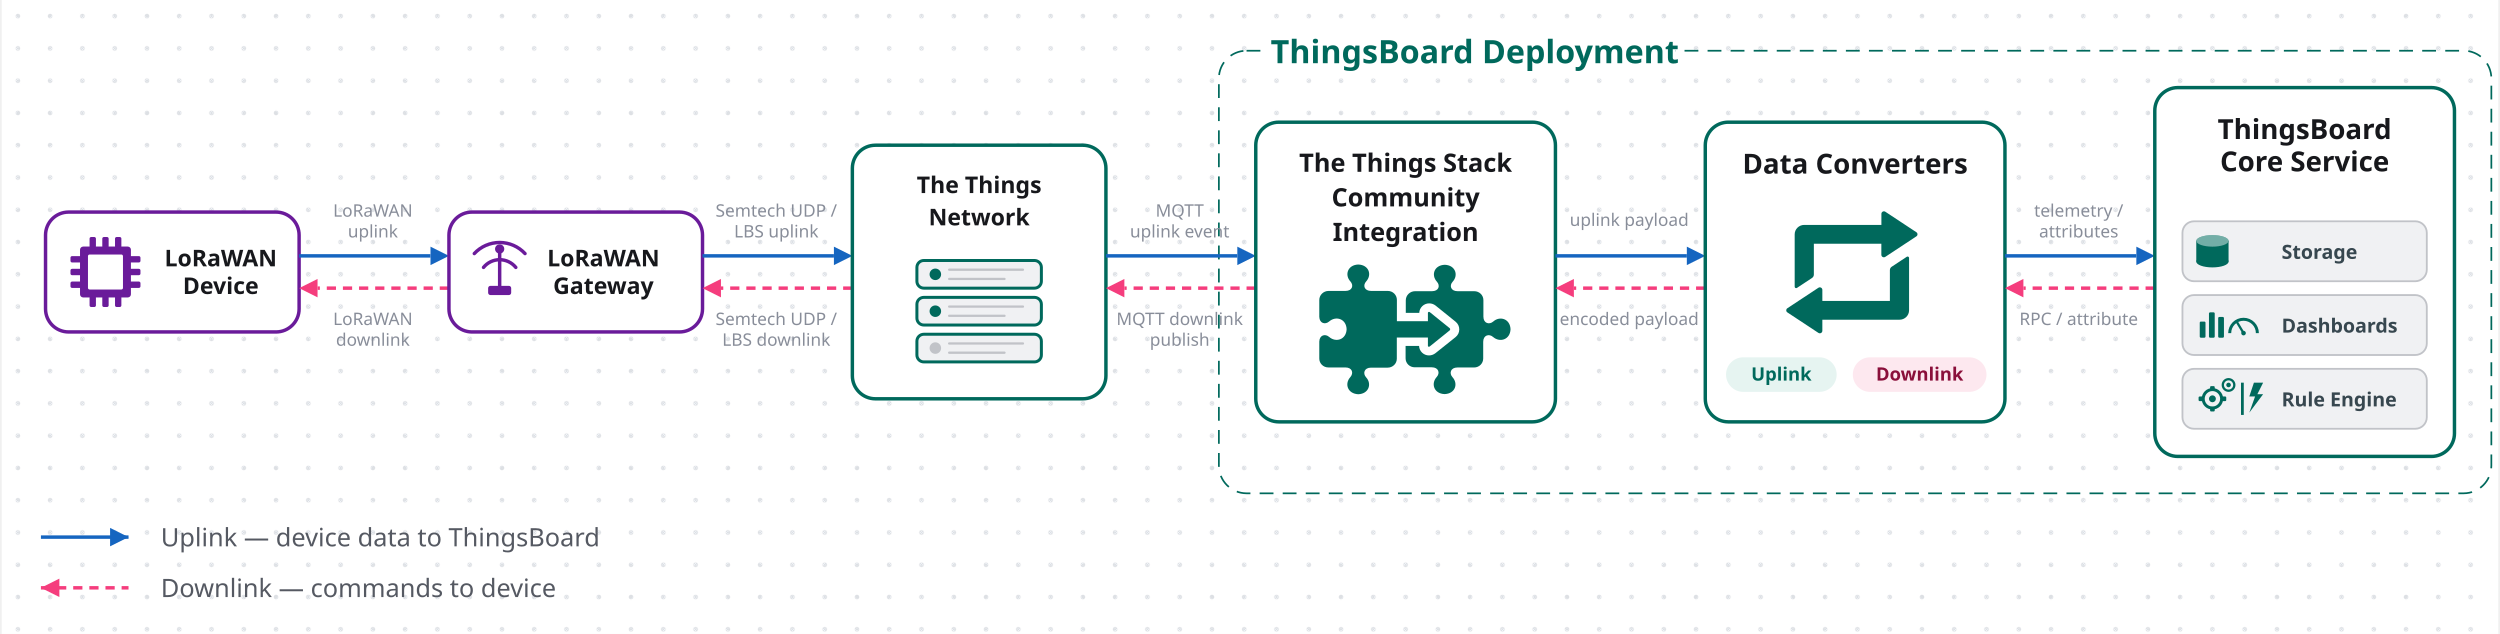
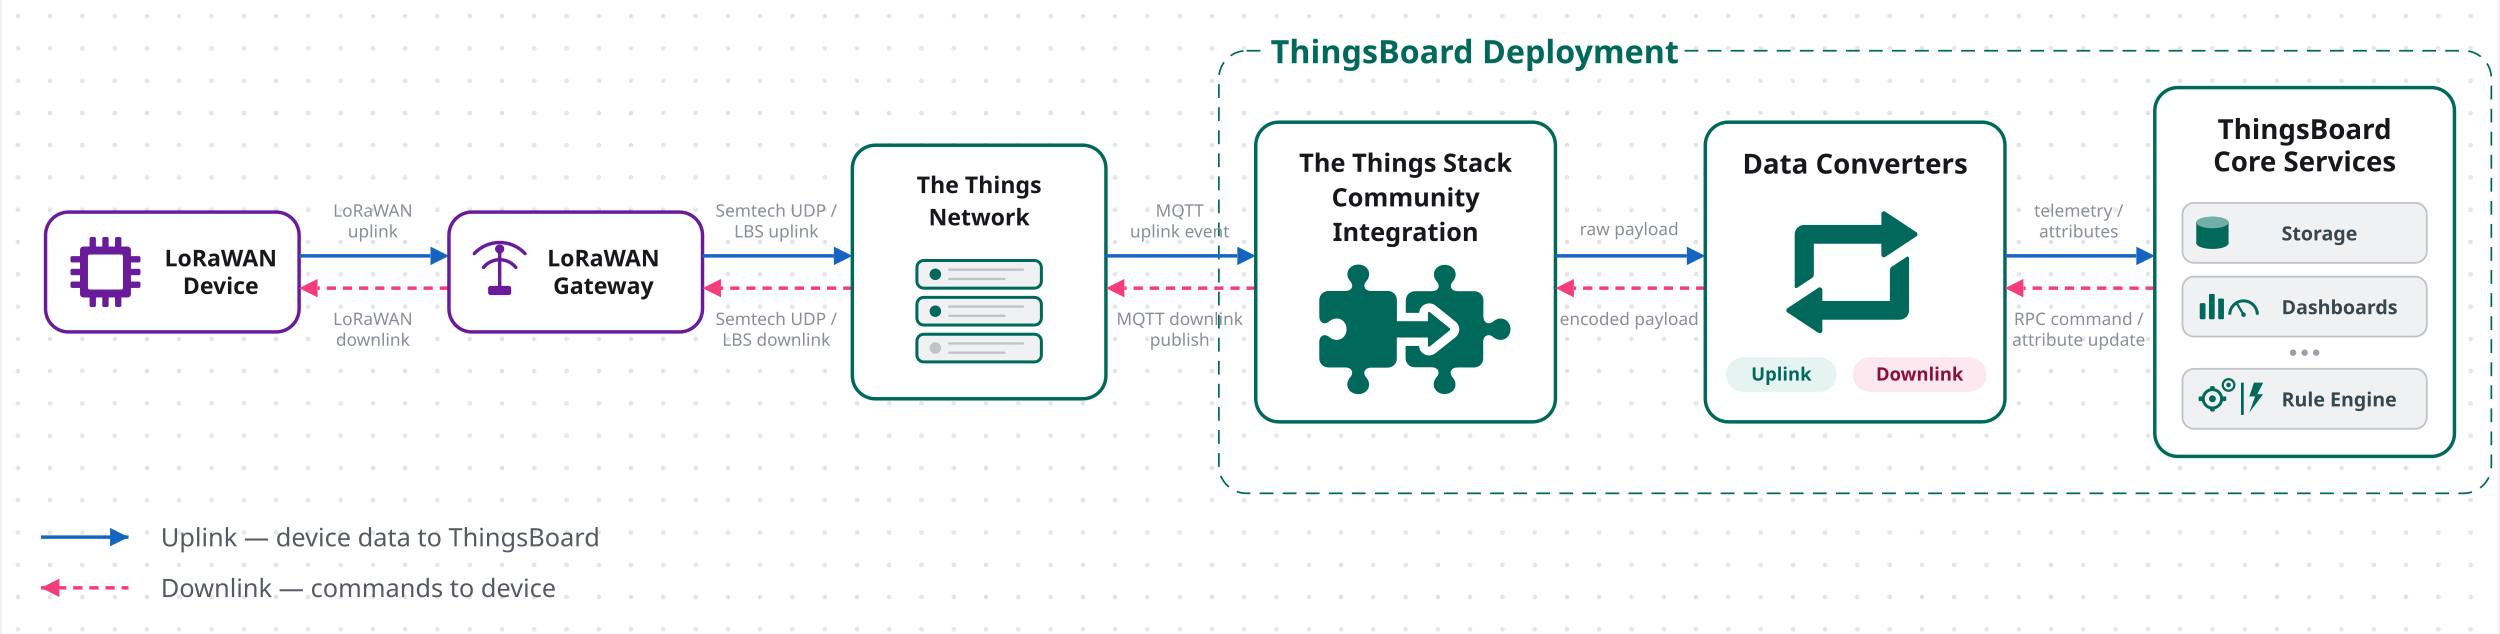
<svg xmlns="http://www.w3.org/2000/svg" width="1400" height="355" fill="none" viewBox="0 0 1083 275">
  <defs>
    <pattern id="dots" x="0" y="0" width="14" height="14" patternUnits="userSpaceOnUse">
      <circle cx="7" cy="7" r="1" fill="#dde0e4" />
    </pattern>
    <clipPath id="clip0">
      <path fill="#fff" d="M0 0h1083v275H0z" />
    </clipPath>
  </defs>
  <g clip-path="url(#clip0)">
    <path fill="#fff" d="M0 0h1083v275H0z" />
    <rect width="1083" height="275" fill="url(#dots)" />
    <g transform="translate(13,33)">
      <rect x="515" y="-11" width="552" height="192" rx="12" fill="none" stroke="#00695c" stroke-width="0.75" stroke-dasharray="6,4" />
      <rect x="535" y="-18" width="178" height="14" fill="#fff" />
      <text x="626" y="-11" text-anchor="middle" font-family="system-ui,sans-serif" font-size="14" fill="#00695c" font-weight="600" dominant-baseline="central" textLength="174" lengthAdjust="spacing">ThingsBoard Deployment</text>
      <rect x="6" y="59" width="110" height="52" rx="10" fill="#fff" stroke="#6a1b9a" stroke-width="1.5" />
      <g transform="translate(11.3,64.3) scale(0.69)" fill="#6a1b9a">
        <rect x="14" y="14" width="32" height="32" rx="2" fill="#6a1b9a" />
        <rect x="19" y="19" width="22" height="22" rx="1" fill="#fff" />
        <rect x="20" y="8" width="4" height="7" rx="1" />
        <rect x="28" y="8" width="4" height="7" rx="1" />
        <rect x="36" y="8" width="4" height="7" rx="1" />
        <rect x="20" y="45" width="4" height="7" rx="1" />
        <rect x="28" y="45" width="4" height="7" rx="1" />
        <rect x="36" y="45" width="4" height="7" rx="1" />
        <rect x="8" y="20" width="7" height="4" rx="1" />
        <rect x="8" y="28" width="7" height="4" rx="1" />
        <rect x="8" y="36" width="7" height="4" rx="1" />
        <rect x="45" y="20" width="7" height="4" rx="1" />
        <rect x="45" y="28" width="7" height="4" rx="1" />
        <rect x="45" y="36" width="7" height="4" rx="1" />
      </g>
      <text x="82" y="79" text-anchor="middle" font-family="system-ui,sans-serif" font-size="10" fill="#17181c" font-weight="600" dominant-baseline="middle">LoRaWAN</text>
      <text x="82" y="91" text-anchor="middle" font-family="system-ui,sans-serif" font-size="10" fill="#17181c" font-weight="600" dominant-baseline="middle">Device</text>
      <line x1="116" y1="78" x2="173" y2="78" stroke="#1565c0" stroke-width="1.5" />
      <polygon points="173,74 181,78 173,82" fill="#1565c0" />
      <text x="148" y="61" text-anchor="middle" font-family="system-ui,sans-serif" font-size="7.5" fill="#888d99">LoRaWAN</text>
      <text x="148" y="70" text-anchor="middle" font-family="system-ui,sans-serif" font-size="7.5" fill="#888d99">uplink</text>
      <line x1="181" y1="92" x2="124" y2="92" stroke="#f53d7d" stroke-width="1.5" stroke-dasharray="4,3" />
      <polygon points="124,88 116,92 124,96" fill="#f53d7d" />
      <text x="148" y="108" text-anchor="middle" font-family="system-ui,sans-serif" font-size="7.5" fill="#888d99">LoRaWAN</text>
      <text x="148" y="117" text-anchor="middle" font-family="system-ui,sans-serif" font-size="7.5" fill="#888d99">downlink</text>
      <rect x="181" y="59" width="110" height="52" rx="10" fill="#fff" stroke="#6a1b9a" stroke-width="1.5" />
      <g transform="translate(190,53)" fill="none" stroke="#6a1b9a" stroke-width="1.5" stroke-linecap="round">
        <line x1="13" y1="38" x2="13" y2="22" />
        <path d="M 6,30 a9,9 0 0,1 14,0" fill="none" />
        <path d="M 2,24 a15,15 0 0,1 22,0" fill="none" />
        <rect x="8" y="38" width="10" height="4" rx="1" fill="#6a1b9a" stroke="none" />
        <circle cx="13" cy="22" r="2" fill="#6a1b9a" stroke="none" />
      </g>
      <text x="248" y="79" text-anchor="middle" font-family="system-ui,sans-serif" font-size="10" fill="#17181c" font-weight="600" dominant-baseline="middle">LoRaWAN</text>
      <text x="248" y="91" text-anchor="middle" font-family="system-ui,sans-serif" font-size="10" fill="#17181c" font-weight="600" dominant-baseline="middle">Gateway</text>
      <line x1="291" y1="78" x2="348" y2="78" stroke="#1565c0" stroke-width="1.5" />
      <polygon points="348,74 356,78 348,82" fill="#1565c0" />
      <text x="323" y="61" text-anchor="middle" font-family="system-ui,sans-serif" font-size="7.5" fill="#888d99">Semtech UDP /</text>
      <text x="323" y="70" text-anchor="middle" font-family="system-ui,sans-serif" font-size="7.5" fill="#888d99">LBS uplink</text>
      <line x1="356" y1="92" x2="299" y2="92" stroke="#f53d7d" stroke-width="1.5" stroke-dasharray="4,3" />
      <polygon points="299,88 291,92 299,96" fill="#f53d7d" />
      <text x="323" y="108" text-anchor="middle" font-family="system-ui,sans-serif" font-size="7.5" fill="#888d99">Semtech UDP /</text>
      <text x="323" y="117" text-anchor="middle" font-family="system-ui,sans-serif" font-size="7.5" fill="#888d99">LBS downlink</text>
      <rect x="356" y="30" width="110" height="110" rx="10" fill="#fff" stroke="#00695c" stroke-width="1.5" />
      <text x="411" y="43" text-anchor="middle" font-family="system-ui,sans-serif" font-size="10" fill="#17181c" font-weight="600" dominant-baseline="hanging">The Things</text>
      <text x="411" y="57" text-anchor="middle" font-family="system-ui,sans-serif" font-size="10" fill="#17181c" font-weight="600" dominant-baseline="hanging">Network</text>
      <g fill="none" stroke="#00695c" stroke-width="1.3" stroke-linecap="round">
        <rect x="384" y="80" width="54" height="12" rx="3" fill="#f0f1f3" stroke="#00695c" />
        <circle cx="392" cy="86" r="2.5" fill="#00695c" stroke="none" />
        <line x1="398" y1="84" x2="430" y2="84" stroke="#c1c3c8" stroke-width="1" />
        <line x1="398" y1="88" x2="422" y2="88" stroke="#c1c3c8" stroke-width="1" />
        <rect x="384" y="96" width="54" height="12" rx="3" fill="#f0f1f3" stroke="#00695c" />
        <circle cx="392" cy="102" r="2.5" fill="#00695c" stroke="none" />
        <line x1="398" y1="100" x2="430" y2="100" stroke="#c1c3c8" stroke-width="1" />
        <line x1="398" y1="104" x2="422" y2="104" stroke="#c1c3c8" stroke-width="1" />
        <rect x="384" y="112" width="54" height="12" rx="3" fill="#f0f1f3" stroke="#00695c" />
        <circle cx="392" cy="118" r="2.5" fill="#c1c3c8" stroke="none" />
        <line x1="398" y1="116" x2="430" y2="116" stroke="#c1c3c8" stroke-width="1" />
        <line x1="398" y1="120" x2="422" y2="120" stroke="#c1c3c8" stroke-width="1" />
      </g>
      <line x1="466" y1="78" x2="523" y2="78" stroke="#1565c0" stroke-width="1.5" />
      <polygon points="523,74 531,78 523,82" fill="#1565c0" />
      <text x="498" y="61" text-anchor="middle" font-family="system-ui,sans-serif" font-size="7.5" fill="#888d99">MQTT</text>
      <text x="498" y="70" text-anchor="middle" font-family="system-ui,sans-serif" font-size="7.5" fill="#888d99">uplink event</text>
      <line x1="531" y1="92" x2="474" y2="92" stroke="#f53d7d" stroke-width="1.5" stroke-dasharray="4,3" />
      <polygon points="474,88 466,92 474,96" fill="#f53d7d" />
      <text x="498" y="108" text-anchor="middle" font-family="system-ui,sans-serif" font-size="7.5" fill="#888d99">MQTT downlink</text>
      <text x="498" y="117" text-anchor="middle" font-family="system-ui,sans-serif" font-size="7.5" fill="#888d99">publish</text>
      <rect x="531" y="20" width="130" height="130" rx="10" fill="#fff" stroke="#00695c" stroke-width="1.5" />
      <text x="596" y="33" text-anchor="middle" font-family="system-ui,sans-serif" font-size="11" fill="#17181c" font-weight="600" dominant-baseline="hanging">The Things Stack</text>
      <text x="596" y="48" text-anchor="middle" font-family="system-ui,sans-serif" font-size="11" fill="#17181c" font-weight="600" dominant-baseline="hanging">Community</text>
      <text x="596" y="63" text-anchor="middle" font-family="system-ui,sans-serif" font-size="11" fill="#17181c" font-weight="600" dominant-baseline="hanging">Integration</text>
      <g transform="matrix(-0.16987,0,0,-0.166552,641.5201,150.5578)" fill="#00695c">
        <path d="m 465.3,145.05 h -43.5 c -17.7,0 -21.8,-14.7 -12.6,-25.3 15.2,-17.2 7.1,-43 -20.2,-44.5 -27.3,1 -35.4,27.3 -20.2,44 9.1,10.1 5.1,25.3 -12.6,25.3 h -42.5 c -12.6,0 -23.3,10.1 -23.3,23.3 v 55.1 h -1 -78.4 v -21.8 c 0,-2 -2.5,-3 -4.6,-1.5 l -51.1,42 c -1.5,1.5 -1.5,4 0,5.6 l 51.1,42 c 2,1.5 4.6,0 4.6,-2 v -21.8 h 78.2 1 v 55.6 c 0,12.6 10.1,23.3 23.3,23.3 H 356 c 17.7,0 21.8,14.7 12.6,24.8 -15.2,17.2 -7.1,43 20.2,44 27.3,-1 35.4,-27.3 20.2,-44 -9.1,-10.1 -5.1,-24.8 12.6,-24.8 h 43 c 13.2,0 23.8,-10.6 23.8,-23.8 v -43.6 c -0.5,-17.2 -15.2,-21.2 -25.3,-12.1 -17.2,15.2 -43.5,7.1 -44.5,-20.2 1,-27.3 27.3,-35.4 44.5,-20.2 10.1,9.1 24.8,5.1 25.3,-12.1 v -44 c 0.1,-12.7 -10,-23.3 -23.1,-23.3 z" />
        <path d="m 244.7,145.45 h -43.5 c -17.7,0 -21.8,-15.2 -12.6,-25.3 15.2,-17.2 7.1,-43.5 -20.2,-44.5 -27.3,1 -35.4,26.8 -20.2,44 9.1,10.1 5.1,25.3 -12.6,25.3 H 93.1 c -13.2,0 -23.3,10.6 -23.3,23.3 v 43.5 c 0,17.7 -15.2,21.8 -25.3,12.6 -17.2,-15.2 -43.5,-7.1 -44.5,20.2 1,27.3 27.3,35.4 44,20.2 10.1,-9.1 25.3,-5.1 25.3,12.6 v 43 c 0,13.2 10.6,23.3 23.3,23.3 h 42.5 c 17.7,0 21.8,14.7 12.6,24.8 -15.2,16.7 -7.1,43 20.2,44 27.3,-1 35.4,-26.8 20.2,-44 -9.1,-10.1 -5.1,-24.8 12.6,-24.8 h 43 c 13.2,0 23.8,-10.6 23.8,-23.8 v -32.7 h -34.4 c -0.5,13.7 -11.7,24.8 -25.3,24.8 -6.1,0 -11.6,-2 -16.2,-5.6 l -51.1,-42 c -6.1,-5.1 -9.6,-12.1 -9.6,-20.2 0,-8.1 3.5,-15.2 9.6,-20.2 l 51.6,-42 c 4.6,-3.5 10.1,-5.6 16.2,-5.6 13.7,0 24.8,11.1 25.3,24.8 H 268 v -32.4 c 0,-13.2 -10.6,-23.3 -23.3,-23.3 z" />
      </g>
      <line x1="661" y1="78" x2="718" y2="78" stroke="#1565c0" stroke-width="1.5" />
      <polygon points="718,74 726,78 718,82" fill="#1565c0" />
-       <text x="693" y="65" text-anchor="middle" font-family="system-ui,sans-serif" font-size="7.5" fill="#888d99">uplink payload</text>
+       <text x="693" y="69" text-anchor="middle" font-family="system-ui,sans-serif" font-size="7.5" fill="#888d99">raw payload</text>
      <line x1="726" y1="92" x2="669" y2="92" stroke="#f53d7d" stroke-width="1.5" stroke-dasharray="4,3" />
      <polygon points="669,88 661,92 669,96" fill="#f53d7d" />
      <text x="693" y="108" text-anchor="middle" font-family="system-ui,sans-serif" font-size="7.5" fill="#888d99">encoded payload</text>
      <rect x="726" y="20" width="130" height="130" rx="10" fill="#fff" stroke="#00695c" stroke-width="1.5" />
      <text x="791" y="33" text-anchor="middle" font-family="system-ui,sans-serif" font-size="12" fill="#17181c" font-weight="600" dominant-baseline="hanging">Data Converters</text>
      <g transform="matrix(0.217828,0,0,0.213574,736.2844,53.1842)" fill="#00695c">
        <path d="m 373.23,68.177 -61.8,-41.6 c -3.4,-2.3 -7.9,0.1 -7.9,4.2 v 22.5 h -153.6 c -10.6,0 -19.1,8.6 -19.1,19.1 v 106.5 c 0,2.3 2.6,3.7 4.5,2.4 l 30,-20.2 c 2.3,-1.5 3.7,-4.1 3.7,-6.9 v -62.7 h 134.4 v 22.5 c 0,4.1 4.5,6.5 7.9,4.2 l 61.8,-41.6 c 3.1,-2 3.1,-6.4 0.1,-8.4 z" />
        <path d="m 354.13,117.98 -30,20.2 c -2.3,1.5 -3.7,4.1 -3.7,6.9 v 62.6 h -134.5 v -22.5 c 0,-4.1 -4.5,-6.5 -7.9,-4.2 l -61.8,41.6 c -3,2 -3,6.4 0,8.4 l 61.8,41.6 c 3.4,2.3 7.9,-0.1 7.9,-4.2 v -22.5 h 153.5 c 10.6,0.1 19.2,-8.5 19.2,-19.1 v -106.4 c 0,-2.3 -2.6,-3.7 -4.5,-2.4 z" />
      </g>
      <rect x="735" y="122" width="48" height="15" rx="7.5" fill="#e6f4f1" />
      <text x="759" y="129" text-anchor="middle" font-family="system-ui,sans-serif" font-size="8" fill="#00695c" font-weight="700" dominant-baseline="central">Uplink</text>
      <rect x="790" y="122" width="58" height="15" rx="7.5" fill="#fde8ef" />
      <text x="819" y="129" text-anchor="middle" font-family="system-ui,sans-serif" font-size="8" fill="#8a0f3a" font-weight="700" dominant-baseline="central">Downlink</text>
      <line x1="856" y1="78" x2="913" y2="78" stroke="#1565c0" stroke-width="1.5" />
      <polygon points="913,74 921,78 913,82" fill="#1565c0" />
      <text x="888" y="61" text-anchor="middle" font-family="system-ui,sans-serif" font-size="7.5" fill="#888d99">telemetry /</text>
      <text x="888" y="70" text-anchor="middle" font-family="system-ui,sans-serif" font-size="7.5" fill="#888d99">attributes</text>
      <line x1="921" y1="92" x2="864" y2="92" stroke="#f53d7d" stroke-width="1.5" stroke-dasharray="4,3" />
      <polygon points="864,88 856,92 864,96" fill="#f53d7d" />
-       <text x="888" y="108" text-anchor="middle" font-family="system-ui,sans-serif" font-size="7.5" fill="#888d99">RPC / attribute</text>
+       <text x="888" y="108" text-anchor="middle" font-family="system-ui,sans-serif" font-size="7.5" fill="#888d99">RPC command /</text>
+       <text x="888" y="117" text-anchor="middle" font-family="system-ui,sans-serif" font-size="7.5" fill="#888d99">attribute update</text>
      <rect x="921" y="5" width="130" height="160" rx="10" fill="#fff" stroke="#00695c" stroke-width="1.5" />
      <text x="986" y="18" text-anchor="middle" font-family="system-ui,sans-serif" font-size="12" fill="#17181c" font-weight="600" dominant-baseline="hanging">ThingsBoard</text>
-       <text x="986" y="32" text-anchor="middle" font-family="system-ui,sans-serif" font-size="12" fill="#17181c" font-weight="600" dominant-baseline="hanging">Core Service</text>
+       <text x="986" y="32" text-anchor="middle" font-family="system-ui,sans-serif" font-size="12" fill="#17181c" font-weight="600" dominant-baseline="hanging">Core Services</text>
      <g transform="translate(232,5)">
-         <rect x="701" y="58" width="106" height="26" rx="5" fill="#f0f1f3" stroke="#c1c3c8" stroke-width=".8" />
-         <g fill="#00695c" transform="translate(45,1.5)">
+         <rect x="701" y="50" width="106" height="26" rx="5" fill="#f0f1f3" stroke="#c1c3c8" stroke-width=".8" />
+         <g fill="#00695c" transform="translate(45,-6.5)">
          <ellipse cx="669" cy="65" rx="7" ry="2.5" fill="#00695c" />
          <rect x="662" y="65" width="14" height="9" fill="#00695c" />
          <ellipse cx="669" cy="74" rx="7" ry="2.5" fill="#00695c" />
          <ellipse cx="669" cy="65" rx="7" ry="2.5" fill="#e6f4f1" opacity=".5" />
        </g>
-         <text x="744" y="71" text-anchor="start" font-family="system-ui,sans-serif" font-size="8.5" fill="#37474f" font-weight="600" dominant-baseline="central">Storage</text>
-         <rect x="701" y="90" width="106" height="26" rx="5" fill="#f0f1f3" stroke="#c1c3c8" stroke-width=".8" />
-         <g fill="#00695c" transform="translate(47.5,2.5)">
+         <text x="744" y="63" text-anchor="start" font-family="system-ui,sans-serif" font-size="8.5" fill="#37474f" font-weight="600" dominant-baseline="central">Storage</text>
+         <rect x="701" y="82" width="106" height="26" rx="5" fill="#f0f1f3" stroke="#c1c3c8" stroke-width=".8" />
+         <g fill="#00695c" transform="translate(47.5,-5.5)">
          <rect x="661" y="99" width="2.5" height="7" rx=".5" />
          <rect x="665" y="95" width="2.5" height="11" rx=".5" />
          <rect x="669" y="97" width="2.5" height="9" rx=".5" />
          <path d="M674,104 a6,6 0 0,1 12,0" fill="none" stroke="#00695c" stroke-width="1.3" />
          <line x1="680" y1="104" x2="677" y2="99" stroke="#00695c" stroke-width="1" stroke-linecap="round" />
          <circle cx="680" cy="104" r="1" fill="#00695c" />
        </g>
-         <text x="744" y="103" text-anchor="start" font-family="system-ui,sans-serif" font-size="8.5" fill="#37474f" font-weight="600" dominant-baseline="central">Dashboards</text>
+         <text x="744" y="95" text-anchor="start" font-family="system-ui,sans-serif" font-size="8.5" fill="#37474f" font-weight="600" dominant-baseline="central">Dashboards</text>
+         <circle cx="749" cy="115" r="1.4" fill="#9aa0a6" />
+         <circle cx="754" cy="115" r="1.4" fill="#9aa0a6" />
+         <circle cx="759" cy="115" r="1.4" fill="#9aa0a6" />
        <rect x="701" y="122" width="106" height="26" rx="5" fill="#f0f1f3" stroke="#c1c3c8" stroke-width=".8" />
        <g fill="#00695c" transform="translate(49,0)">
          <circle cx="665" cy="135" r="4" fill="none" stroke="#00695c" stroke-width="1.3" />
          <circle cx="665" cy="135" r="1.5" fill="#00695c" />
          <rect x="664" y="129.5" width="2" height="2" rx=".4" />
          <rect x="664" y="138.5" width="2" height="2" rx=".4" />
          <rect x="659" y="134" width="2" height="2" rx=".4" />
          <rect x="669" y="134" width="2" height="2" rx=".4" />
          <circle cx="672" cy="129" r="2.5" fill="none" stroke="#00695c" stroke-width="1" />
          <circle cx="672" cy="129" r="1" fill="#00695c" />
          <line x1="678" y1="128" x2="678" y2="142" stroke="#00695c" stroke-width="1.2" />
          <polygon points="683,128 681,134 683.5,134 681,141 687,133 684.5,133 687,128" fill="#00695c" />
        </g>
        <text x="744" y="135" text-anchor="start" font-family="system-ui,sans-serif" font-size="8.5" fill="#37474f" font-weight="600" dominant-baseline="central">Rule Engine</text>
      </g>
      <line x1="4" y1="200" x2="42" y2="200" stroke="#1565c0" stroke-width="1.5" />
      <polygon points="34,196 42,200 34,204" fill="#1565c0" />
      <text x="56" y="204" font-family="system-ui,sans-serif" font-size="11" fill="#555962">Uplink — device data to ThingsBoard</text>
      <line x1="4" y1="222" x2="42" y2="222" stroke="#f53d7d" stroke-width="1.5" stroke-dasharray="4,3" />
      <polygon points="12,218 4,222 12,226" fill="#f53d7d" />
      <text x="56" y="226" font-family="system-ui,sans-serif" font-size="11" fill="#555962">Downlink — commands to device</text>
    </g>
  </g>
</svg>
